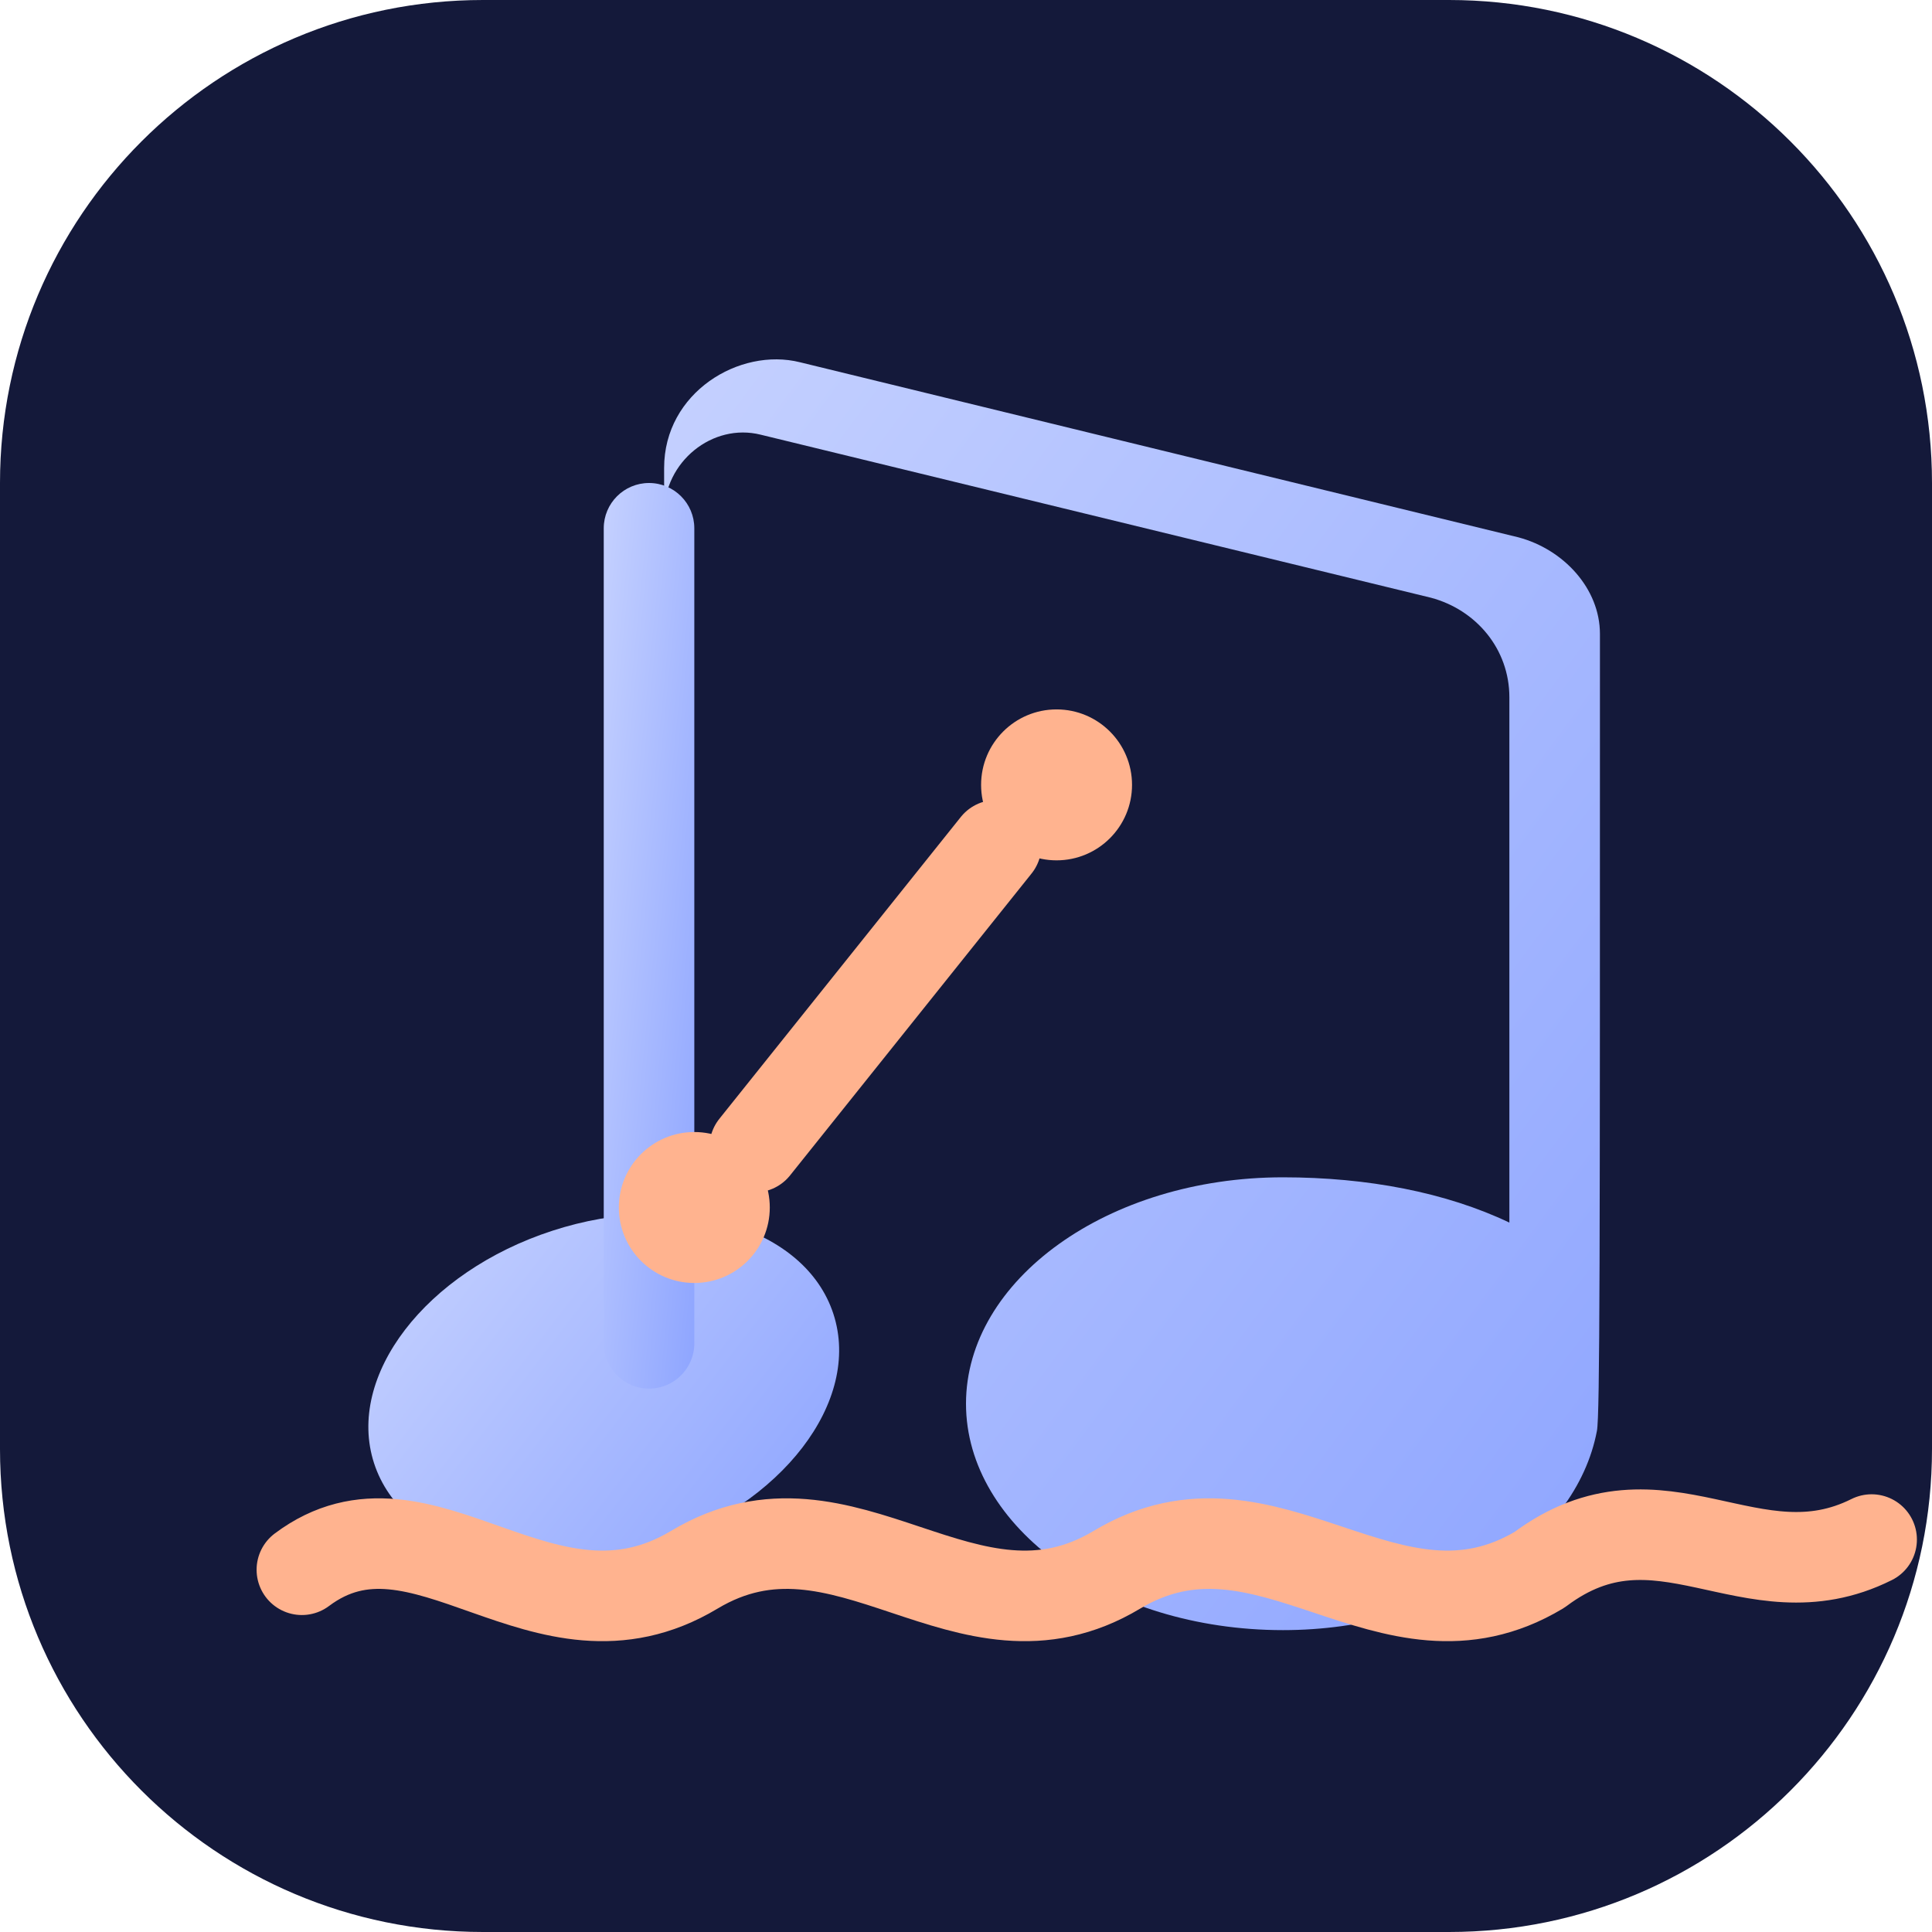
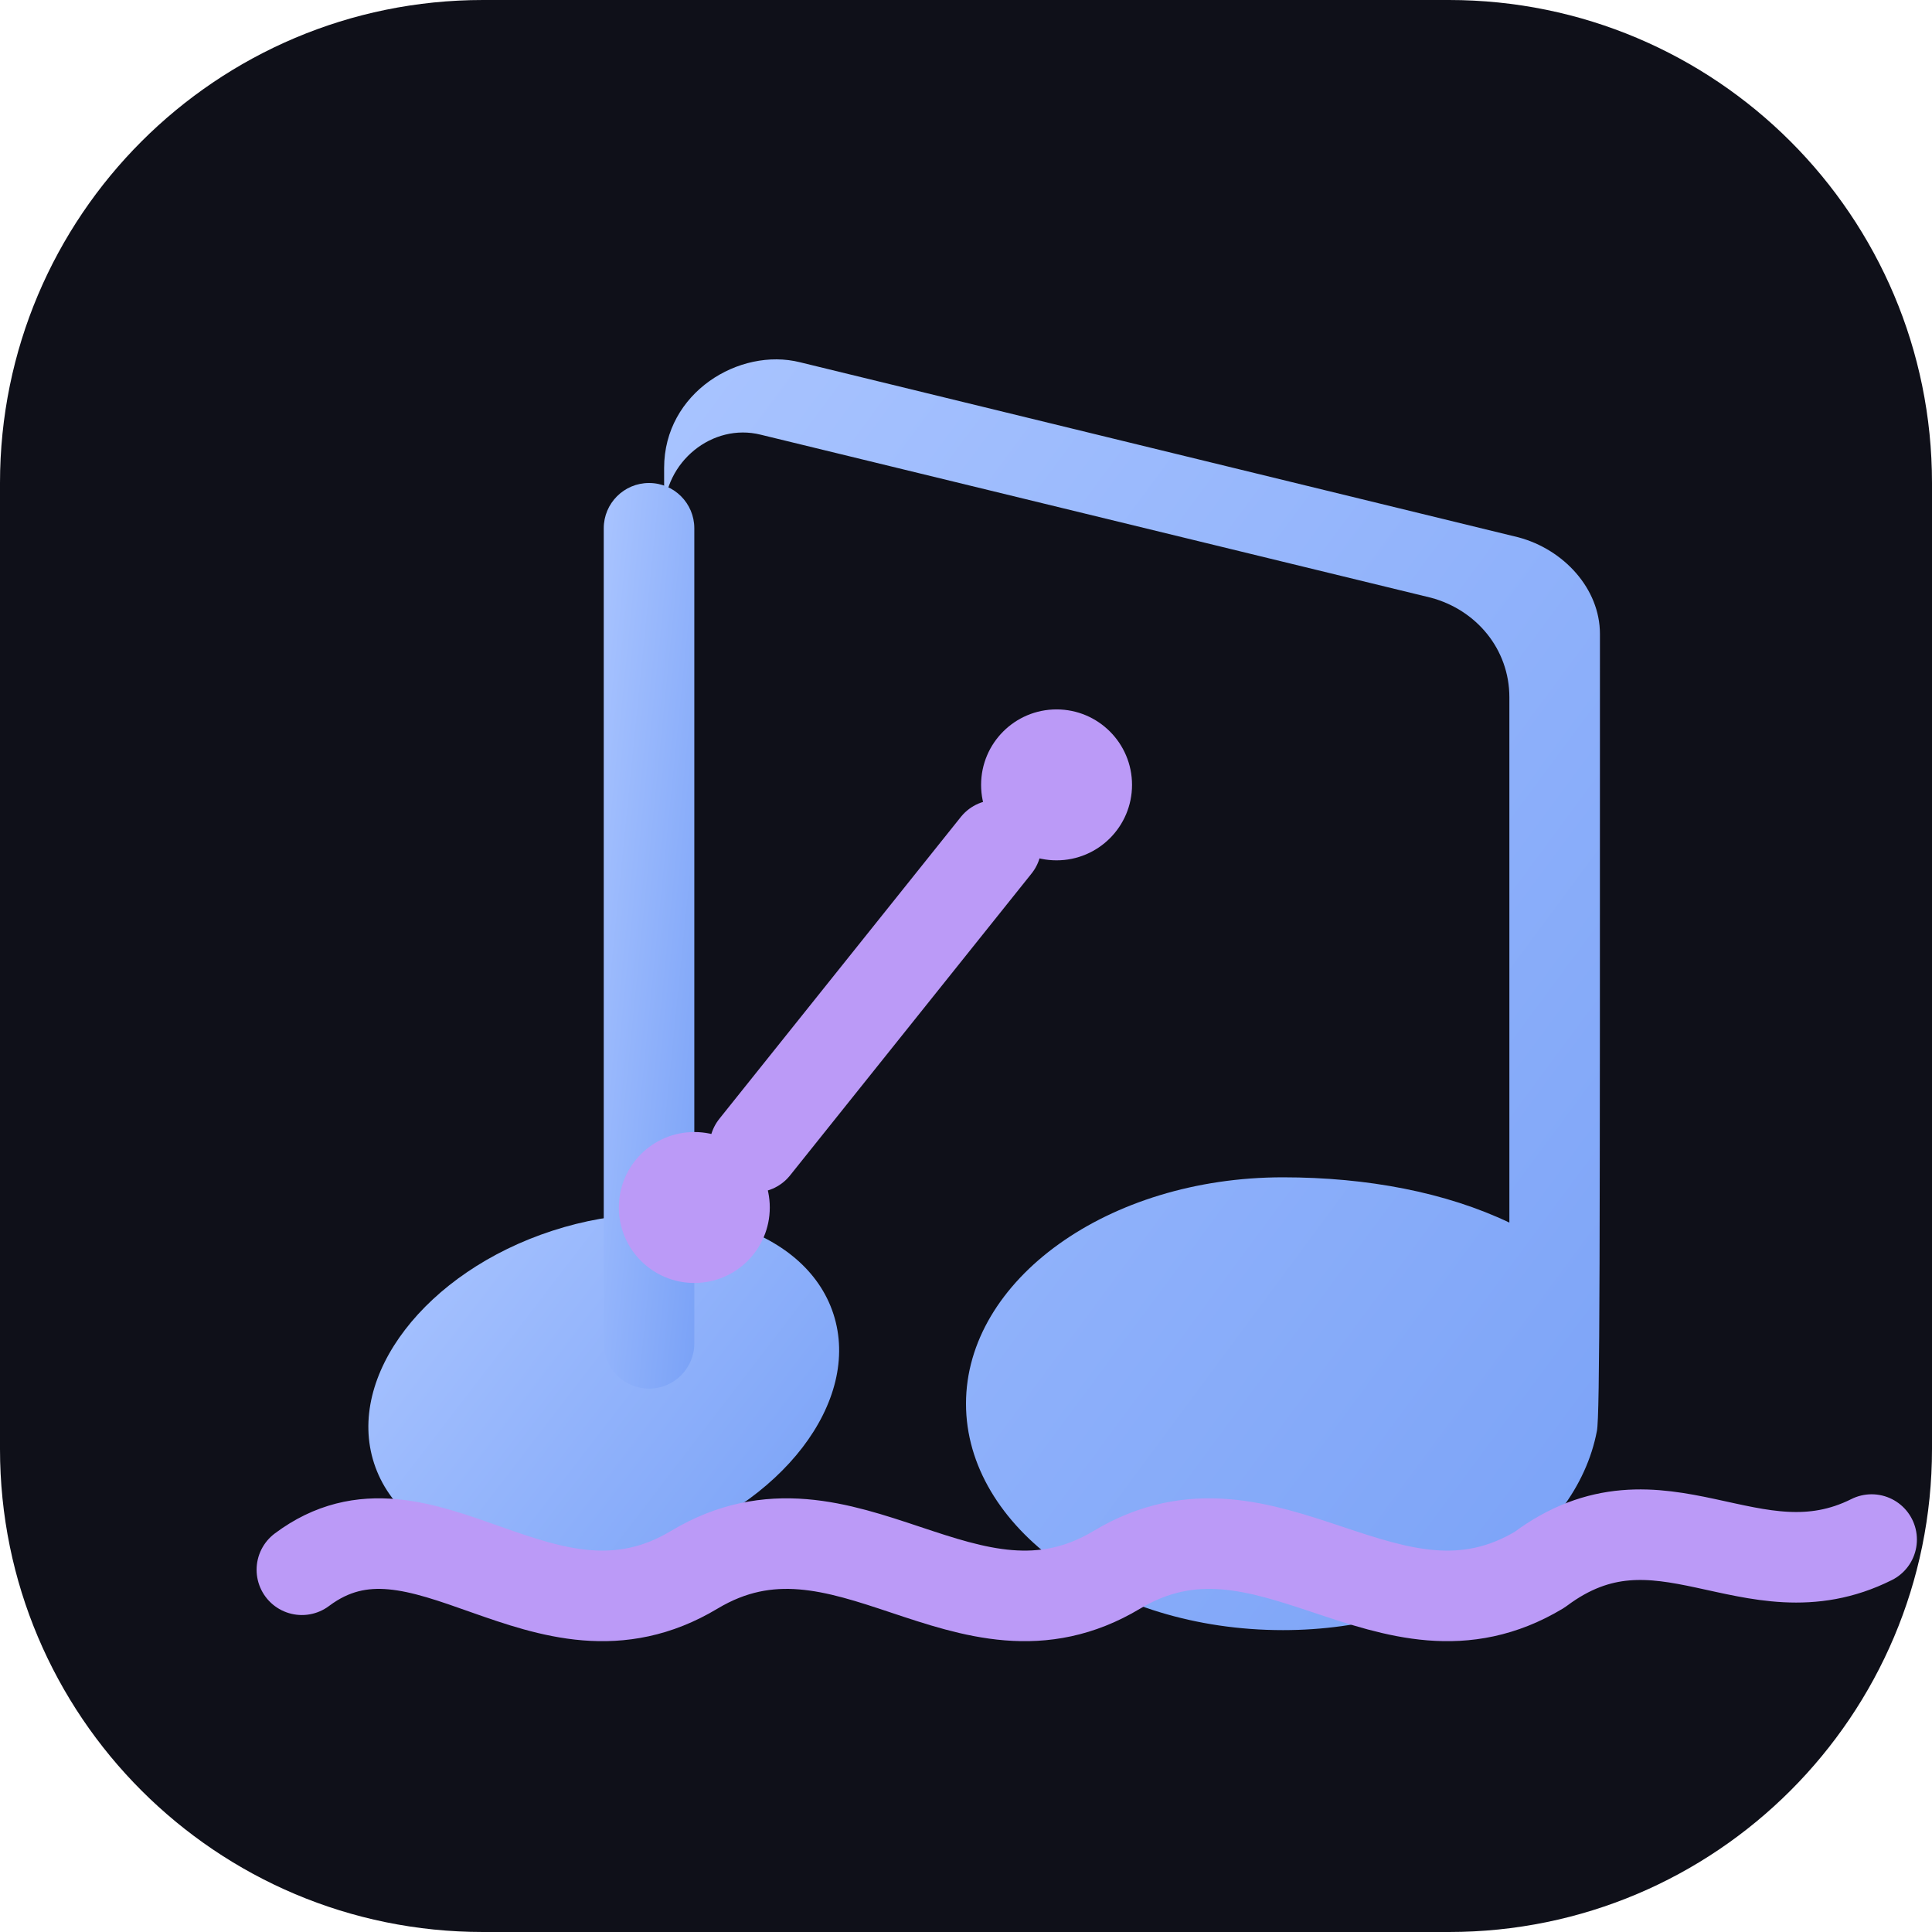
<svg xmlns="http://www.w3.org/2000/svg" viewBox="0 0 64 64" width="64" height="64">
  <defs>
    <linearGradient id="note-grad" x1="0%" y1="0%" x2="100%" y2="100%">
-       <stop offset="0%" stop-color="#C5D1FF" />
-       <stop offset="100%" stop-color="#8EA5FF" />
+       <stop offset="0%" stop-color="#A9C4FF" />
+       <stop offset="100%" stop-color="#7AA2F7" />
    </linearGradient>
  </defs>
-   <rect width="64" height="64" rx="16" fill="#14193a" />
+   <rect width="64" height="64" rx="16" fill="#0F1019" />
  <path fill="url(#note-grad)" d="M 22 17 C 22 15.3 23.6 14 25.2 14.4 L 47.4 19.8 C 48.9 20.2 50 21.5 50 23.1 L 50 40.5 C 47.9 39.5 45.3 39 42.5 39 C 36.7 39 32 42.4 32 46.5 C 32 50.6 36.7 54 42.5 54 C 47.8 54 52.2 51.1 52.9 47.4 C 53 46.9 53 41.5 53 22 L 53 21 C 53 19.5 51.8 18.2 50.3 17.8 L 26.5 12 C 24.5 11.5 22 13 22 15.5 Z" />
  <ellipse cx="20" cy="46" rx="8" ry="5.5" transform="rotate(-18 20 46)" fill="url(#note-grad)" />
  <rect x="20" y="16" width="3" height="30" fill="url(#note-grad)" rx="1.5" />
-   <path d="M 10 52 C 14 49, 18 55, 23 52 C 28 49, 32 55, 37 52 C 42 49, 46 55, 51 52 C 55 49, 58 53, 62 51" fill="none" stroke="#FFB38F" stroke-width="3" stroke-linecap="round" stroke-linejoin="round" />
-   <line x1="33" y1="28" x2="25" y2="38" stroke="#FFB38F" stroke-width="3" stroke-linecap="round" />
-   <circle cx="23" cy="40" r="2.5" fill="#FFB38F" />
-   <circle cx="35" cy="26" r="2.5" fill="#FFB38F" />
+   <path d="M 10 52 C 14 49, 18 55, 23 52 C 28 49, 32 55, 37 52 C 42 49, 46 55, 51 52 C 55 49, 58 53, 62 51" fill="none" stroke="#BB9AF7" stroke-width="3" stroke-linecap="round" stroke-linejoin="round" />
+   <line x1="33" y1="28" x2="25" y2="38" stroke="#BB9AF7" stroke-width="3" stroke-linecap="round" />
+   <circle cx="23" cy="40" r="2.5" fill="#BB9AF7" />
+   <circle cx="35" cy="26" r="2.5" fill="#BB9AF7" />
</svg>
